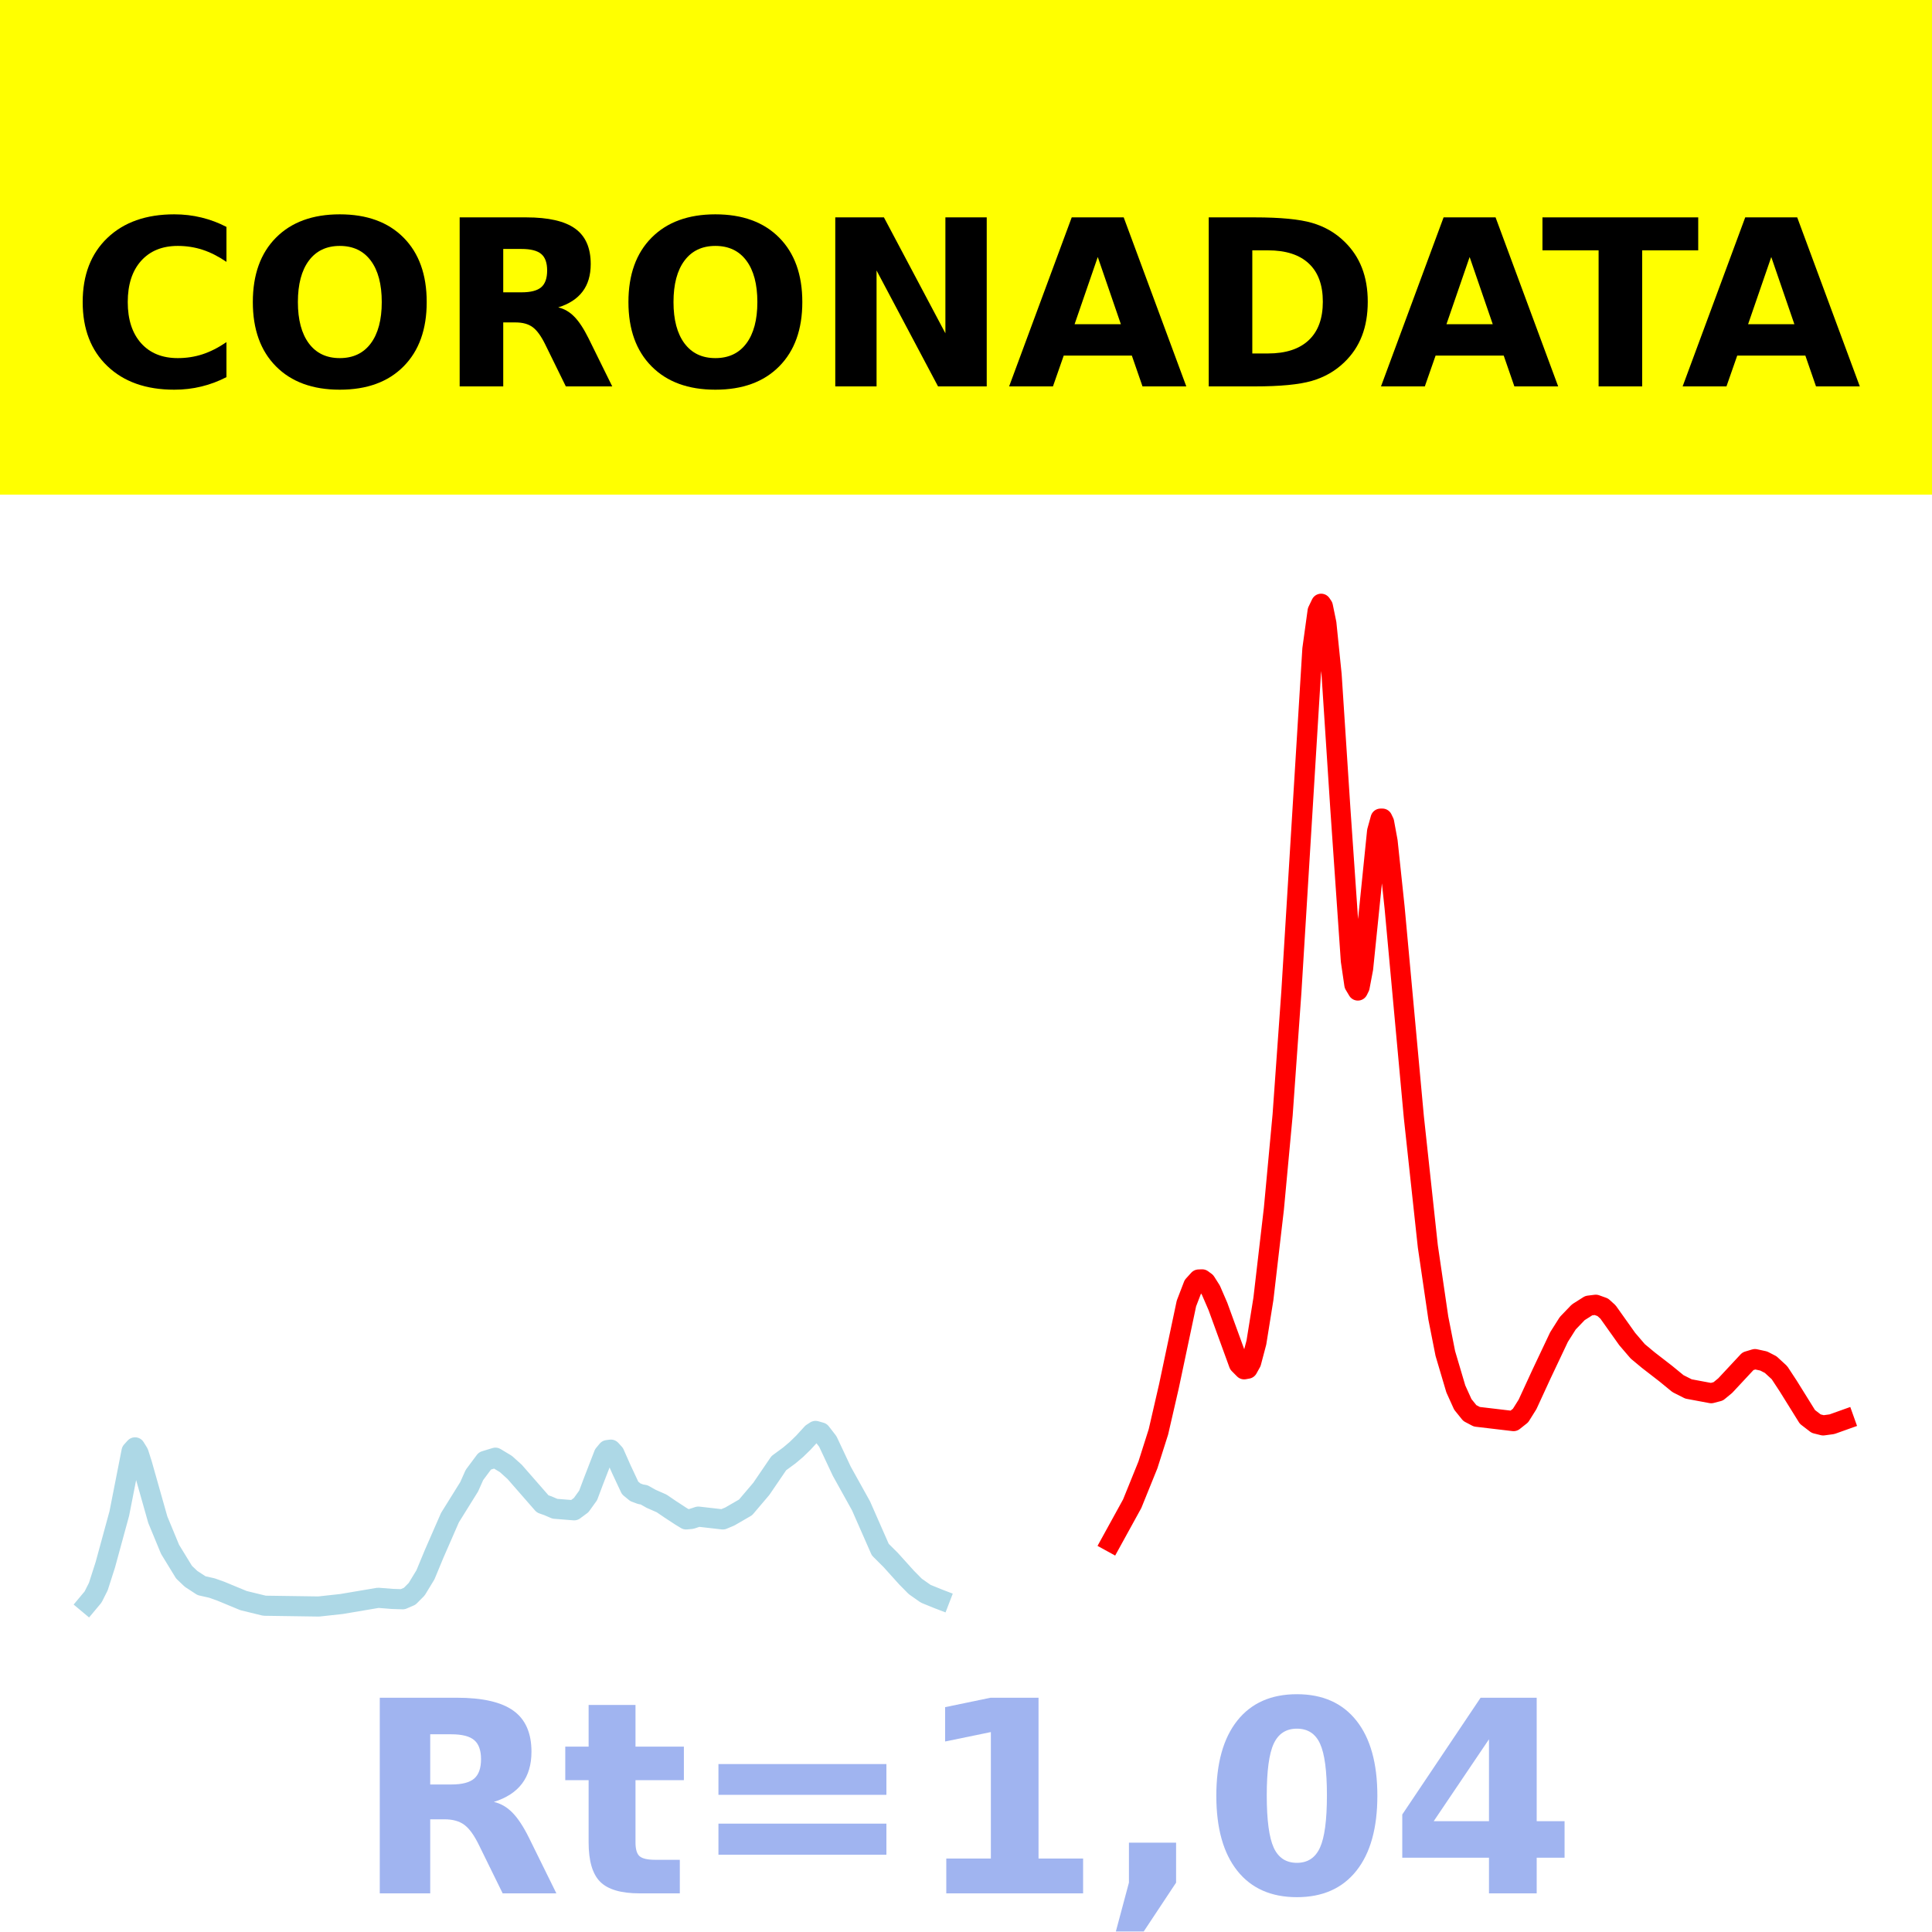
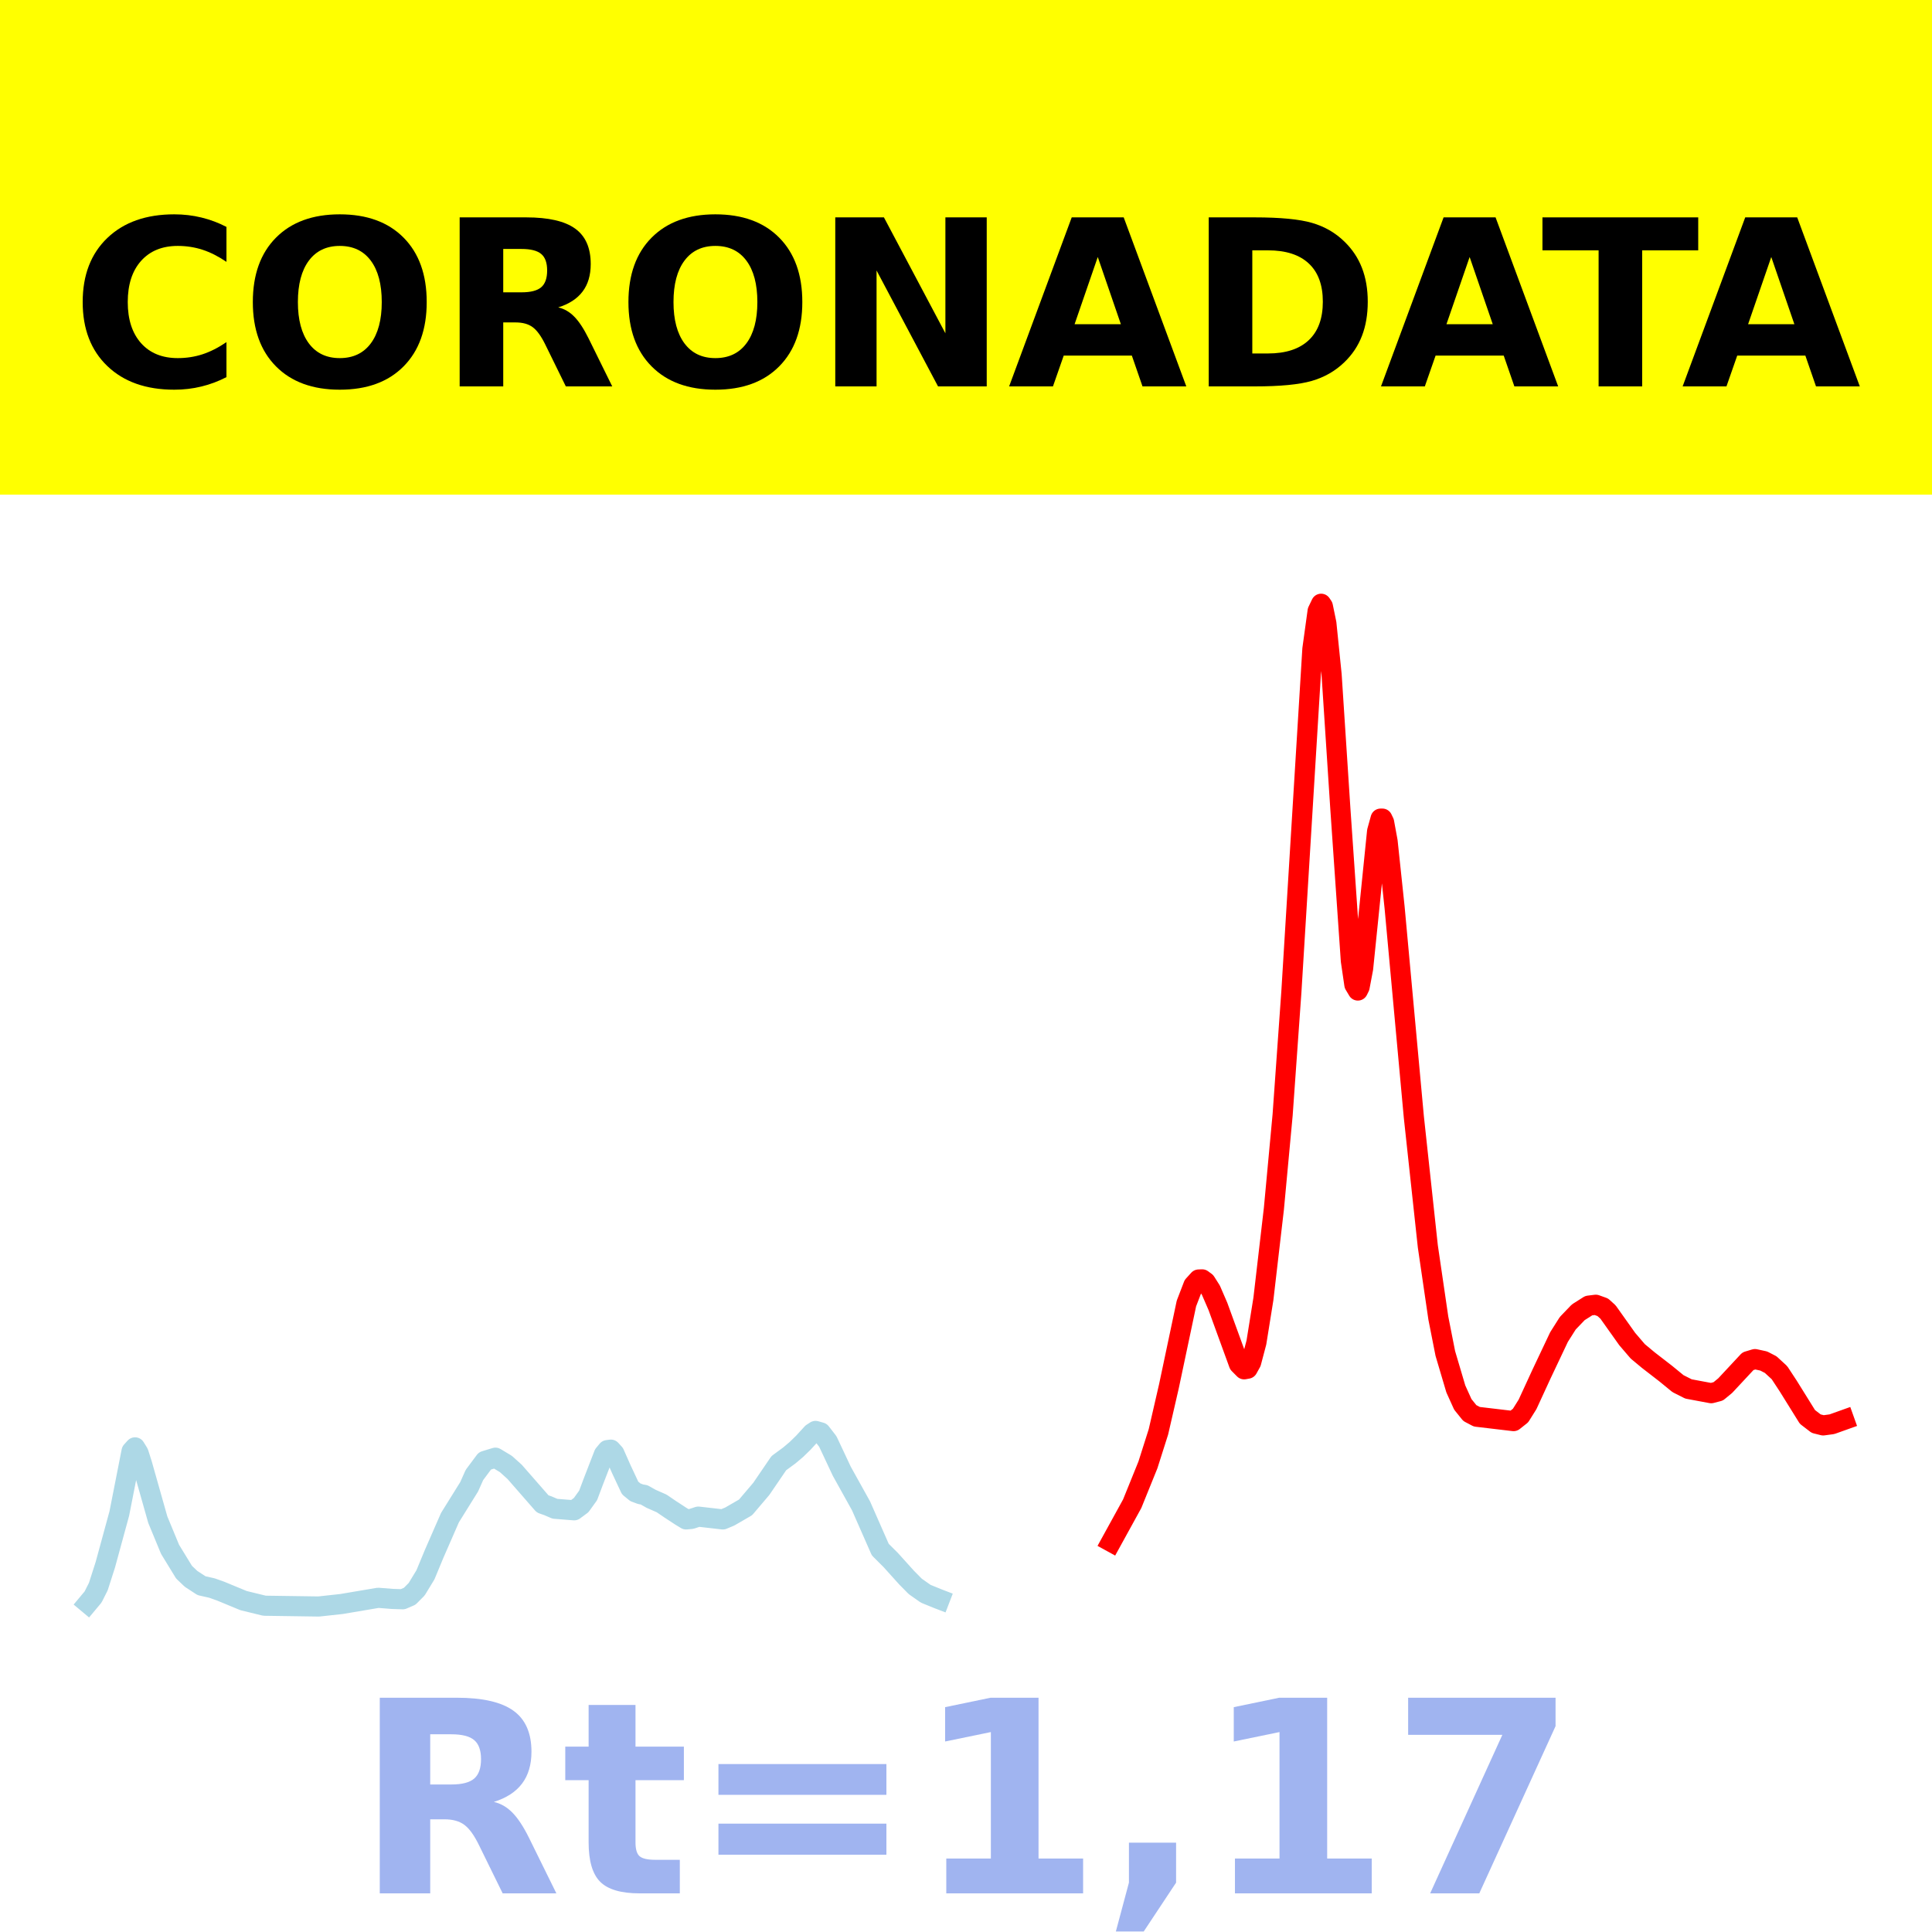
<svg xmlns="http://www.w3.org/2000/svg" xmlns:xlink="http://www.w3.org/1999/xlink" height="144pt" version="1.1" viewBox="0 0 144 144" width="144pt">
  <defs>
    <style type="text/css">*{stroke-linecap:butt;stroke-linejoin:round;}</style>
  </defs>
  <g id="figure_1">
    <g id="patch_1">
      <path d="M 0 144  L 144 144  L 144 0  L 0 0  z " style="fill:#ffffff;" />
    </g>
    <g id="axes_1">
      <g id="patch_2">
        <path d="M 0 144  L 144 144  L 144 0  L 0 0  z " style="fill:#ffffff;" />
      </g>
      <g id="line2d_1">
-         <path clip-path="url(#p9f01a5e95d)" d="M 6.545 119.5  L 6.937 119.031  L 7.328 118.256  L 7.849 116.632  L 8.892 112.811  L 9.805 108.166  L 10.066 107.878  L 10.327 108.302  L 10.587 109.119  L 11.761 113.268  L 12.674 115.476  L 13.717 117.18  L 14.238 117.677  L 15.021 118.188  L 15.803 118.365  L 16.455 118.597  L 18.15 119.299  L 19.715 119.681  L 23.757 119.739  L 25.452 119.554  L 28.19 119.091  L 29.233 119.174  L 30.015 119.2  L 30.537 118.975  L 31.058 118.45  L 31.71 117.377  L 32.362 115.806  L 33.536 113.119  L 34.97 110.814  L 35.361 109.936  L 36.143 108.887  L 36.926 108.647  L 37.708 109.118  L 38.36 109.706  L 40.446 112.093  L 40.837 112.23  L 41.359 112.454  L 42.793 112.569  L 43.315 112.183  L 43.836 111.459  L 44.227 110.419  L 45.01 108.397  L 45.271 108.082  L 45.531 108.048  L 45.792 108.334  L 46.314 109.513  L 46.966 110.906  L 47.357 111.226  L 47.748 111.372  L 48.009 111.417  L 48.53 111.712  L 49.313 112.056  L 49.965 112.5  L 50.747 113.011  L 51.138 113.248  L 51.529 113.212  L 52.051 113.04  L 53.876 113.249  L 54.398 113.03  L 55.571 112.351  L 56.745 110.969  L 58.049 109.056  L 58.831 108.481  L 59.352 108.042  L 59.874 107.533  L 60.526 106.822  L 60.787 106.653  L 61.178 106.765  L 61.699 107.437  L 62.091 108.27  L 62.742 109.657  L 64.177 112.239  L 65.611 115.499  L 66.393 116.278  L 67.567 117.581  L 68.219 118.242  L 69.001 118.791  L 69.914 119.162  L 70.044 119.212  L 70.044 119.212  " style="fill:none;stroke:#add8e6;stroke-linecap:square;stroke-width:1.5;" />
+         <path clip-path="url(#p1201f30bd9)" d="M 6.545 119.5  L 6.937 119.031  L 7.328 118.256  L 7.849 116.632  L 8.892 112.811  L 9.805 108.166  L 10.066 107.878  L 10.327 108.302  L 10.587 109.119  L 11.761 113.268  L 12.674 115.476  L 13.717 117.18  L 14.238 117.677  L 15.021 118.188  L 15.803 118.365  L 16.455 118.597  L 18.15 119.299  L 19.715 119.681  L 23.757 119.739  L 25.452 119.554  L 28.19 119.091  L 29.233 119.174  L 30.015 119.2  L 30.537 118.975  L 31.058 118.45  L 31.71 117.377  L 32.362 115.806  L 33.536 113.119  L 34.97 110.814  L 35.361 109.936  L 36.143 108.887  L 36.926 108.647  L 37.708 109.118  L 38.36 109.706  L 40.446 112.093  L 40.837 112.23  L 41.359 112.454  L 42.793 112.569  L 43.315 112.183  L 43.836 111.459  L 44.227 110.419  L 45.01 108.397  L 45.271 108.082  L 45.531 108.048  L 45.792 108.334  L 46.314 109.513  L 46.966 110.906  L 47.357 111.226  L 47.748 111.372  L 48.009 111.417  L 48.53 111.712  L 49.313 112.056  L 49.965 112.5  L 50.747 113.011  L 51.138 113.248  L 51.529 113.212  L 52.051 113.04  L 53.876 113.249  L 54.398 113.03  L 55.571 112.351  L 56.745 110.969  L 58.049 109.056  L 58.831 108.481  L 59.352 108.042  L 59.874 107.533  L 60.526 106.822  L 60.787 106.653  L 61.178 106.765  L 61.699 107.437  L 62.091 108.27  L 62.742 109.657  L 64.177 112.239  L 65.611 115.499  L 66.393 116.278  L 67.567 117.581  L 68.219 118.242  L 69.001 118.791  L 69.914 119.162  L 70.044 119.212  L 70.044 119.212  " style="fill:none;stroke:#add8e6;stroke-linecap:square;stroke-width:1.5;" />
      </g>
      <g id="line2d_2">
-         <path clip-path="url(#p9f01a5e95d)" d="M 82.822 114.925  L 84.387 112.08  L 85.56 109.183  L 86.343 106.719  L 87.125 103.323  L 88.429 97.154  L 88.95 95.8  L 89.342 95.367  L 89.602 95.357  L 89.863 95.549  L 90.254 96.166  L 90.776 97.372  L 92.34 101.664  L 92.732 102.06  L 92.992 102.013  L 93.253 101.543  L 93.644 100.065  L 94.166 96.815  L 94.948 90.097  L 95.6 83.09  L 96.252 73.922  L 97.817 48.382  L 98.208 45.545  L 98.469 45  L 98.599 45.194  L 98.86 46.461  L 99.251 50.294  L 99.903 60.285  L 100.685 71.611  L 100.946 73.39  L 101.207 73.828  L 101.337 73.565  L 101.598 72.189  L 101.989 68.376  L 102.641 61.958  L 102.902 61.016  L 103.032 61.015  L 103.163 61.29  L 103.423 62.706  L 103.945 67.636  L 105.379 83.25  L 106.422 92.897  L 107.205 98.242  L 107.726 100.881  L 108.509 103.524  L 109.03 104.674  L 109.552 105.322  L 110.073 105.596  L 112.811 105.92  L 113.333 105.506  L 113.854 104.674  L 114.898 102.408  L 116.201 99.655  L 116.853 98.625  L 117.636 97.809  L 118.418 97.314  L 118.94 97.249  L 119.461 97.436  L 119.852 97.79  L 121.286 99.808  L 122.069 100.721  L 122.851 101.372  L 124.155 102.381  L 125.068 103.129  L 125.85 103.524  L 127.545 103.841  L 128.067 103.704  L 128.588 103.276  L 130.283 101.457  L 130.805 101.3  L 131.457 101.442  L 131.978 101.711  L 132.63 102.311  L 133.282 103.304  L 134.716 105.61  L 135.368 106.111  L 135.89 106.241  L 136.542 106.153  L 137.455 105.827  L 137.455 105.827  " style="fill:none;stroke:#ff0000;stroke-linecap:square;stroke-width:1.5;" />
+         <path clip-path="url(#p1201f30bd9)" d="M 82.822 114.925  L 84.387 112.08  L 85.56 109.183  L 86.343 106.719  L 87.125 103.323  L 88.429 97.154  L 88.95 95.8  L 89.342 95.367  L 89.602 95.357  L 89.863 95.549  L 90.254 96.166  L 90.776 97.372  L 92.34 101.664  L 92.732 102.06  L 92.992 102.013  L 93.253 101.543  L 93.644 100.065  L 94.166 96.815  L 94.948 90.097  L 95.6 83.09  L 96.252 73.922  L 97.817 48.382  L 98.208 45.545  L 98.469 45  L 98.599 45.194  L 98.86 46.461  L 99.251 50.294  L 99.903 60.285  L 100.685 71.611  L 100.946 73.39  L 101.207 73.828  L 101.337 73.565  L 101.598 72.189  L 101.989 68.376  L 102.641 61.958  L 102.902 61.016  L 103.032 61.015  L 103.163 61.29  L 103.423 62.706  L 103.945 67.636  L 105.379 83.25  L 106.422 92.897  L 107.205 98.242  L 107.726 100.881  L 108.509 103.524  L 109.03 104.674  L 109.552 105.322  L 110.073 105.596  L 112.811 105.92  L 113.333 105.506  L 113.854 104.674  L 114.898 102.408  L 116.201 99.655  L 116.853 98.625  L 117.636 97.809  L 118.418 97.314  L 118.94 97.249  L 119.461 97.436  L 119.852 97.79  L 121.286 99.808  L 122.069 100.721  L 122.851 101.372  L 124.155 102.381  L 125.068 103.129  L 125.85 103.524  L 127.545 103.841  L 128.067 103.704  L 128.588 103.276  L 130.283 101.457  L 130.805 101.3  L 131.457 101.442  L 131.978 101.711  L 132.63 102.311  L 133.282 103.304  L 134.716 105.61  L 135.368 106.111  L 135.89 106.241  L 136.542 106.153  L 137.455 105.827  L 137.455 105.827  " style="fill:none;stroke:#ff0000;stroke-linecap:square;stroke-width:1.5;" />
      </g>
      <g id="patch_3">
        <path d="M 0 144  L 0 -0  " style="fill:none;stroke:#ffffff;stroke-linecap:square;stroke-linejoin:miter;stroke-width:0.8;" />
      </g>
      <g id="patch_4">
        <path d="M 144 144  L 144 -0  " style="fill:none;stroke:#ffffff;stroke-linecap:square;stroke-linejoin:miter;stroke-width:0.8;" />
      </g>
      <g id="patch_5">
        <path d="M 0 144  L 144 144  " style="fill:none;stroke:#ffffff;stroke-linecap:square;stroke-linejoin:miter;stroke-width:0.8;" />
      </g>
      <g id="patch_6">
        <path d="M 0 0  L 144 0  " style="fill:none;stroke:#ffffff;stroke-linecap:square;stroke-linejoin:miter;stroke-width:0.8;" />
      </g>
    </g>
    <g id="text_1">
      <g id="patch_7">
        <path d="M -64.848 36.368  L 208.848 36.368  L 208.848 -7.654  L -64.848 -7.654  z " style="fill:#ffff00;stroke:#ffff00;stroke-linejoin:miter;" />
      </g>
      <g transform="translate(72 9.45018)scale(0.1728 -0.1728)" />
      <g transform="translate(-60.87375 28.8)scale(0.1728 -0.1728)">
        <defs>
          <path id="DejaVuSans-Bold-32" />
          <path d="M 67 4  Q 61.812 1.312 56.203 -0.047  Q 50.594 -1.422 44.484 -1.422  Q 26.266 -1.422 15.625 8.766  Q 4.984 18.953 4.984 36.375  Q 4.984 53.859 15.625 64.031  Q 26.266 74.219 44.484 74.219  Q 50.594 74.219 56.203 72.844  Q 61.812 71.484 67 68.797  L 67 53.719  Q 61.766 57.281 56.688 58.938  Q 51.609 60.594 46 60.594  Q 35.938 60.594 30.172 54.141  Q 24.422 47.703 24.422 36.375  Q 24.422 25.094 30.172 18.641  Q 35.938 12.203 46 12.203  Q 51.609 12.203 56.688 13.859  Q 61.766 15.531 67 19.094  z " id="DejaVuSans-Bold-67" />
          <path d="M 42.484 60.594  Q 33.891 60.594 29.156 54.25  Q 24.422 47.906 24.422 36.375  Q 24.422 24.906 29.156 18.547  Q 33.891 12.203 42.484 12.203  Q 51.125 12.203 55.859 18.547  Q 60.594 24.906 60.594 36.375  Q 60.594 47.906 55.859 54.25  Q 51.125 60.594 42.484 60.594  z M 42.484 74.219  Q 60.062 74.219 70.016 64.156  Q 79.984 54.109 79.984 36.375  Q 79.984 18.703 70.016 8.641  Q 60.062 -1.422 42.484 -1.422  Q 24.953 -1.422 14.969 8.641  Q 4.984 18.703 4.984 36.375  Q 4.984 54.109 14.969 64.156  Q 24.953 74.219 42.484 74.219  z " id="DejaVuSans-Bold-79" />
          <path d="M 35.891 40.578  Q 41.797 40.578 44.359 42.766  Q 46.922 44.969 46.922 50  Q 46.922 54.984 44.359 57.125  Q 41.797 59.281 35.891 59.281  L 27.984 59.281  L 27.984 40.578  z M 27.984 27.594  L 27.984 0  L 9.188 0  L 9.188 72.906  L 37.891 72.906  Q 52.297 72.906 59 68.062  Q 65.719 63.234 65.719 52.781  Q 65.719 45.562 62.219 40.922  Q 58.734 36.281 51.703 34.078  Q 55.562 33.203 58.609 30.094  Q 61.672 27 64.797 20.703  L 75 0  L 54.984 0  L 46.094 18.109  Q 43.406 23.578 40.641 25.578  Q 37.891 27.594 33.297 27.594  z " id="DejaVuSans-Bold-82" />
          <path d="M 9.188 72.906  L 30.172 72.906  L 56.688 22.906  L 56.688 72.906  L 74.516 72.906  L 74.516 0  L 53.516 0  L 27 50  L 27 0  L 9.188 0  z " id="DejaVuSans-Bold-78" />
          <path d="M 53.422 13.281  L 24.031 13.281  L 19.391 0  L 0.484 0  L 27.484 72.906  L 49.906 72.906  L 76.906 0  L 58.016 0  z M 28.719 26.812  L 48.688 26.812  L 38.719 55.812  z " id="DejaVuSans-Bold-65" />
          <path d="M 27.984 58.688  L 27.984 14.203  L 34.719 14.203  Q 46.234 14.203 52.312 19.922  Q 58.406 25.641 58.406 36.531  Q 58.406 47.359 52.344 53.016  Q 46.297 58.688 34.719 58.688  z M 9.188 72.906  L 29 72.906  Q 45.609 72.906 53.734 70.531  Q 61.859 68.172 67.672 62.5  Q 72.797 57.562 75.281 51.109  Q 77.781 44.672 77.781 36.531  Q 77.781 28.266 75.281 21.797  Q 72.797 15.328 67.672 10.406  Q 61.812 4.734 53.609 2.359  Q 45.406 0 29 0  L 9.188 0  z " id="DejaVuSans-Bold-68" />
          <path d="M 0.484 72.906  L 67.672 72.906  L 67.672 58.688  L 43.5 58.688  L 43.5 0  L 24.703 0  L 24.703 58.688  L 0.484 58.688  z " id="DejaVuSans-Bold-84" />
        </defs>
        <use xlink:href="#DejaVuSans-Bold-32" />
        <use x="34.814" xlink:href="#DejaVuSans-Bold-32" />
        <use x="69.629" xlink:href="#DejaVuSans-Bold-32" />
        <use x="104.443" xlink:href="#DejaVuSans-Bold-32" />
        <use x="139.258" xlink:href="#DejaVuSans-Bold-32" />
        <use x="174.072" xlink:href="#DejaVuSans-Bold-32" />
        <use x="208.887" xlink:href="#DejaVuSans-Bold-32" />
        <use x="243.701" xlink:href="#DejaVuSans-Bold-32" />
        <use x="278.516" xlink:href="#DejaVuSans-Bold-32" />
        <use x="313.33" xlink:href="#DejaVuSans-Bold-32" />
        <use x="348.145" xlink:href="#DejaVuSans-Bold-32" />
        <use x="382.959" xlink:href="#DejaVuSans-Bold-67" />
        <use x="456.348" xlink:href="#DejaVuSans-Bold-79" />
        <use x="541.357" xlink:href="#DejaVuSans-Bold-82" />
        <use x="618.359" xlink:href="#DejaVuSans-Bold-79" />
        <use x="703.369" xlink:href="#DejaVuSans-Bold-78" />
        <use x="787.061" xlink:href="#DejaVuSans-Bold-65" />
        <use x="864.453" xlink:href="#DejaVuSans-Bold-68" />
        <use x="947.461" xlink:href="#DejaVuSans-Bold-65" />
        <use x="1017.104" xlink:href="#DejaVuSans-Bold-84" />
        <use x="1077.566" xlink:href="#DejaVuSans-Bold-65" />
        <use x="1154.959" xlink:href="#DejaVuSans-Bold-32" />
        <use x="1189.773" xlink:href="#DejaVuSans-Bold-32" />
        <use x="1224.588" xlink:href="#DejaVuSans-Bold-32" />
        <use x="1259.402" xlink:href="#DejaVuSans-Bold-32" />
        <use x="1294.217" xlink:href="#DejaVuSans-Bold-32" />
        <use x="1329.031" xlink:href="#DejaVuSans-Bold-32" />
        <use x="1363.846" xlink:href="#DejaVuSans-Bold-32" />
        <use x="1398.66" xlink:href="#DejaVuSans-Bold-32" />
        <use x="1433.475" xlink:href="#DejaVuSans-Bold-32" />
        <use x="1468.289" xlink:href="#DejaVuSans-Bold-32" />
        <use x="1503.104" xlink:href="#DejaVuSans-Bold-32" />
      </g>
    </g>
    <g id="text_2">
      <g style="fill:#4169e1;opacity:0.5;" transform="translate(26.46875 141.12)scale(0.2 -0.2)">
        <defs>
          <path d="M 27.484 70.219  L 27.484 54.688  L 45.516 54.688  L 45.516 42.188  L 27.484 42.188  L 27.484 19  Q 27.484 15.188 29 13.844  Q 30.516 12.5 35.016 12.5  L 44 12.5  L 44 0  L 29 0  Q 18.656 0 14.328 4.312  Q 10.016 8.641 10.016 19  L 10.016 42.188  L 1.312 42.188  L 1.312 54.688  L 10.016 54.688  L 10.016 70.219  z " id="DejaVuSans-Bold-116" />
          <path d="M 10.594 48.188  L 73.188 48.188  L 73.188 36.719  L 10.594 36.719  z M 10.594 25.984  L 73.188 25.984  L 73.188 14.406  L 10.594 14.406  z " id="DejaVuSans-Bold-61" />
          <path d="M 11.719 12.984  L 28.328 12.984  L 28.328 60.109  L 11.281 56.594  L 11.281 69.391  L 28.219 72.906  L 46.094 72.906  L 46.094 12.984  L 62.703 12.984  L 62.703 0  L 11.719 0  z " id="DejaVuSans-Bold-49" />
          <path d="M 10.203 18.891  L 27.781 18.891  L 27.781 4  L 15.719 -14.203  L 5.328 -14.203  L 10.203 4  z " id="DejaVuSans-Bold-44" />
-           <path d="M 46 36.531  Q 46 50.203 43.438 55.781  Q 40.875 61.375 34.812 61.375  Q 28.766 61.375 26.172 55.781  Q 23.578 50.203 23.578 36.531  Q 23.578 22.703 26.172 17.031  Q 28.766 11.375 34.812 11.375  Q 40.828 11.375 43.406 17.031  Q 46 22.703 46 36.531  z M 64.797 36.375  Q 64.797 18.266 56.984 8.422  Q 49.172 -1.422 34.812 -1.422  Q 20.406 -1.422 12.594 8.422  Q 4.781 18.266 4.781 36.375  Q 4.781 54.547 12.594 64.375  Q 20.406 74.219 34.812 74.219  Q 49.172 74.219 56.984 64.375  Q 64.797 54.547 64.797 36.375  z " id="DejaVuSans-Bold-48" />
-           <path d="M 36.812 57.422  L 16.219 26.906  L 36.812 26.906  z M 33.688 72.906  L 54.594 72.906  L 54.594 26.906  L 64.984 26.906  L 64.984 13.281  L 54.594 13.281  L 54.594 0  L 36.812 0  L 36.812 13.281  L 4.5 13.281  L 4.5 29.391  z " id="DejaVuSans-Bold-52" />
+           <path d="M 6.688 72.906  L 61.625 72.906  L 61.625 62.312  L 33.203 0  L 14.891 0  L 41.797 59.078  L 6.688 59.078  z " id="DejaVuSans-Bold-55" />
        </defs>
        <use xlink:href="#DejaVuSans-Bold-82" />
        <use x="77.002" xlink:href="#DejaVuSans-Bold-116" />
        <use x="124.805" xlink:href="#DejaVuSans-Bold-61" />
        <use x="208.594" xlink:href="#DejaVuSans-Bold-49" />
        <use x="278.174" xlink:href="#DejaVuSans-Bold-44" />
-         <use x="316.162" xlink:href="#DejaVuSans-Bold-48" />
-         <use x="385.742" xlink:href="#DejaVuSans-Bold-52" />
+         <use x="316.162" xlink:href="#DejaVuSans-Bold-49" />
+         <use x="385.742" xlink:href="#DejaVuSans-Bold-55" />
      </g>
    </g>
  </g>
  <defs>
-     <clipPath id="p9f01a5e95d">
+     <clipPath id="p1201f30bd9">
      <rect height="144" width="144" x="0" y="0" />
    </clipPath>
  </defs>
</svg>
